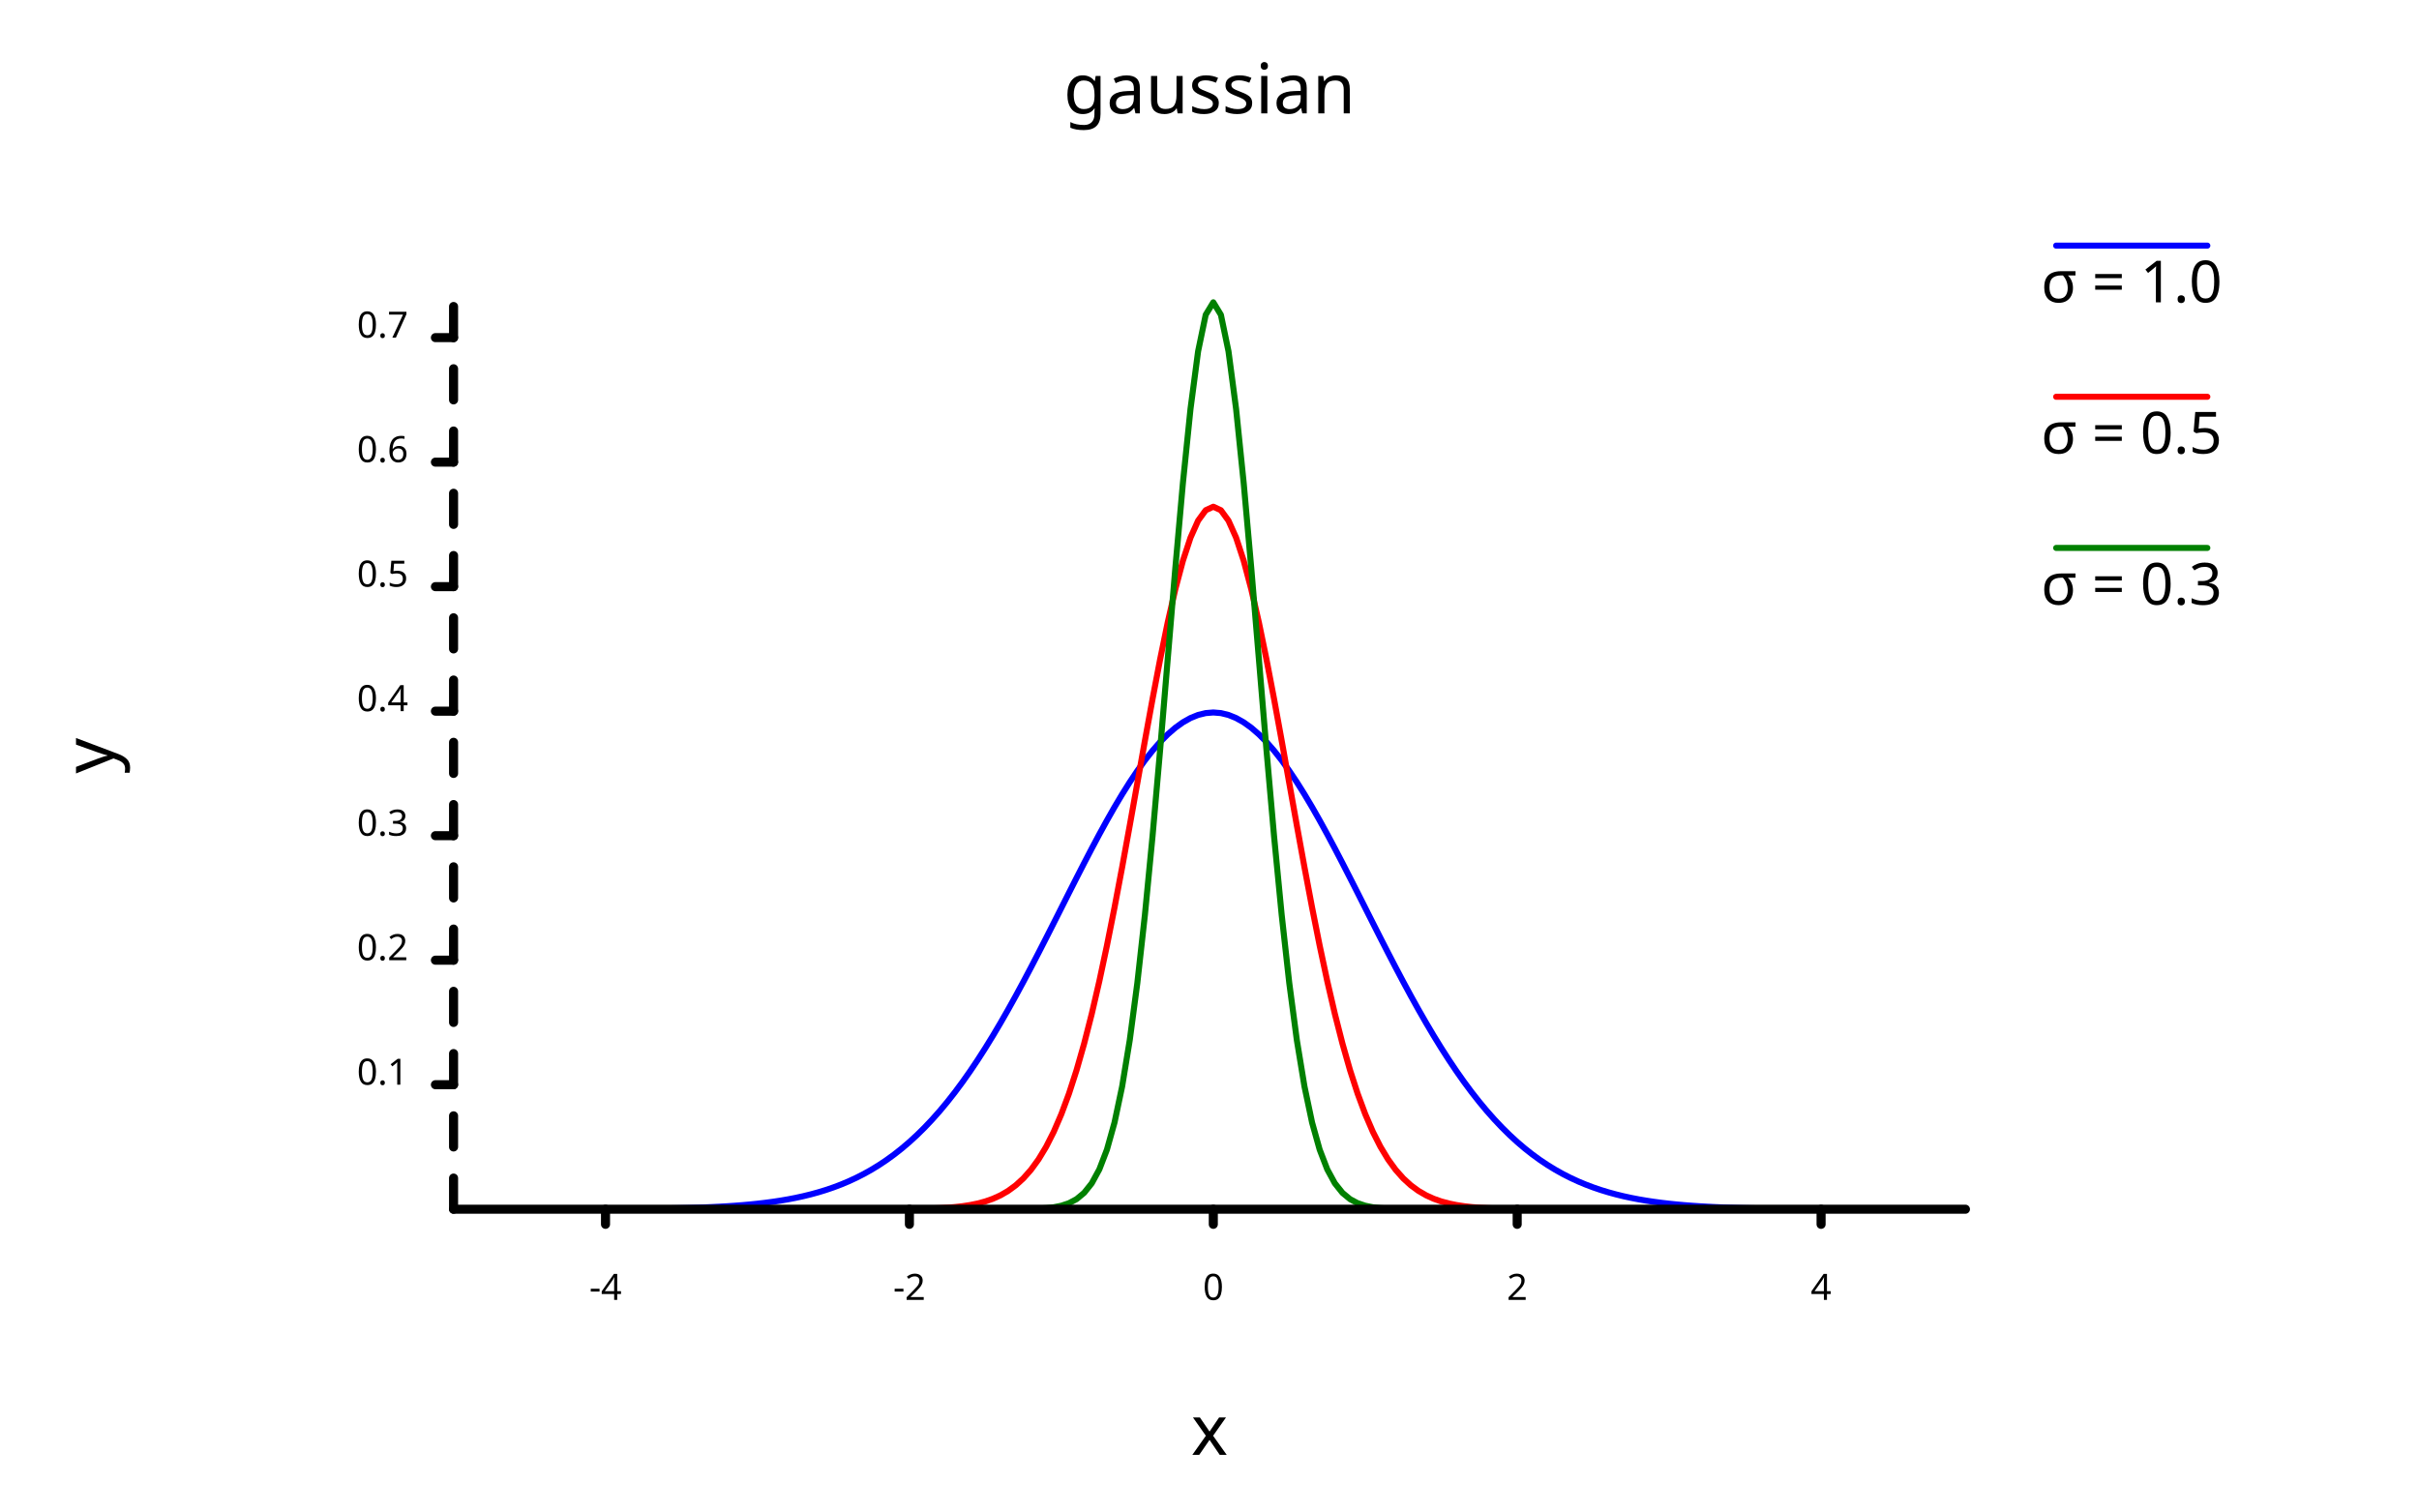
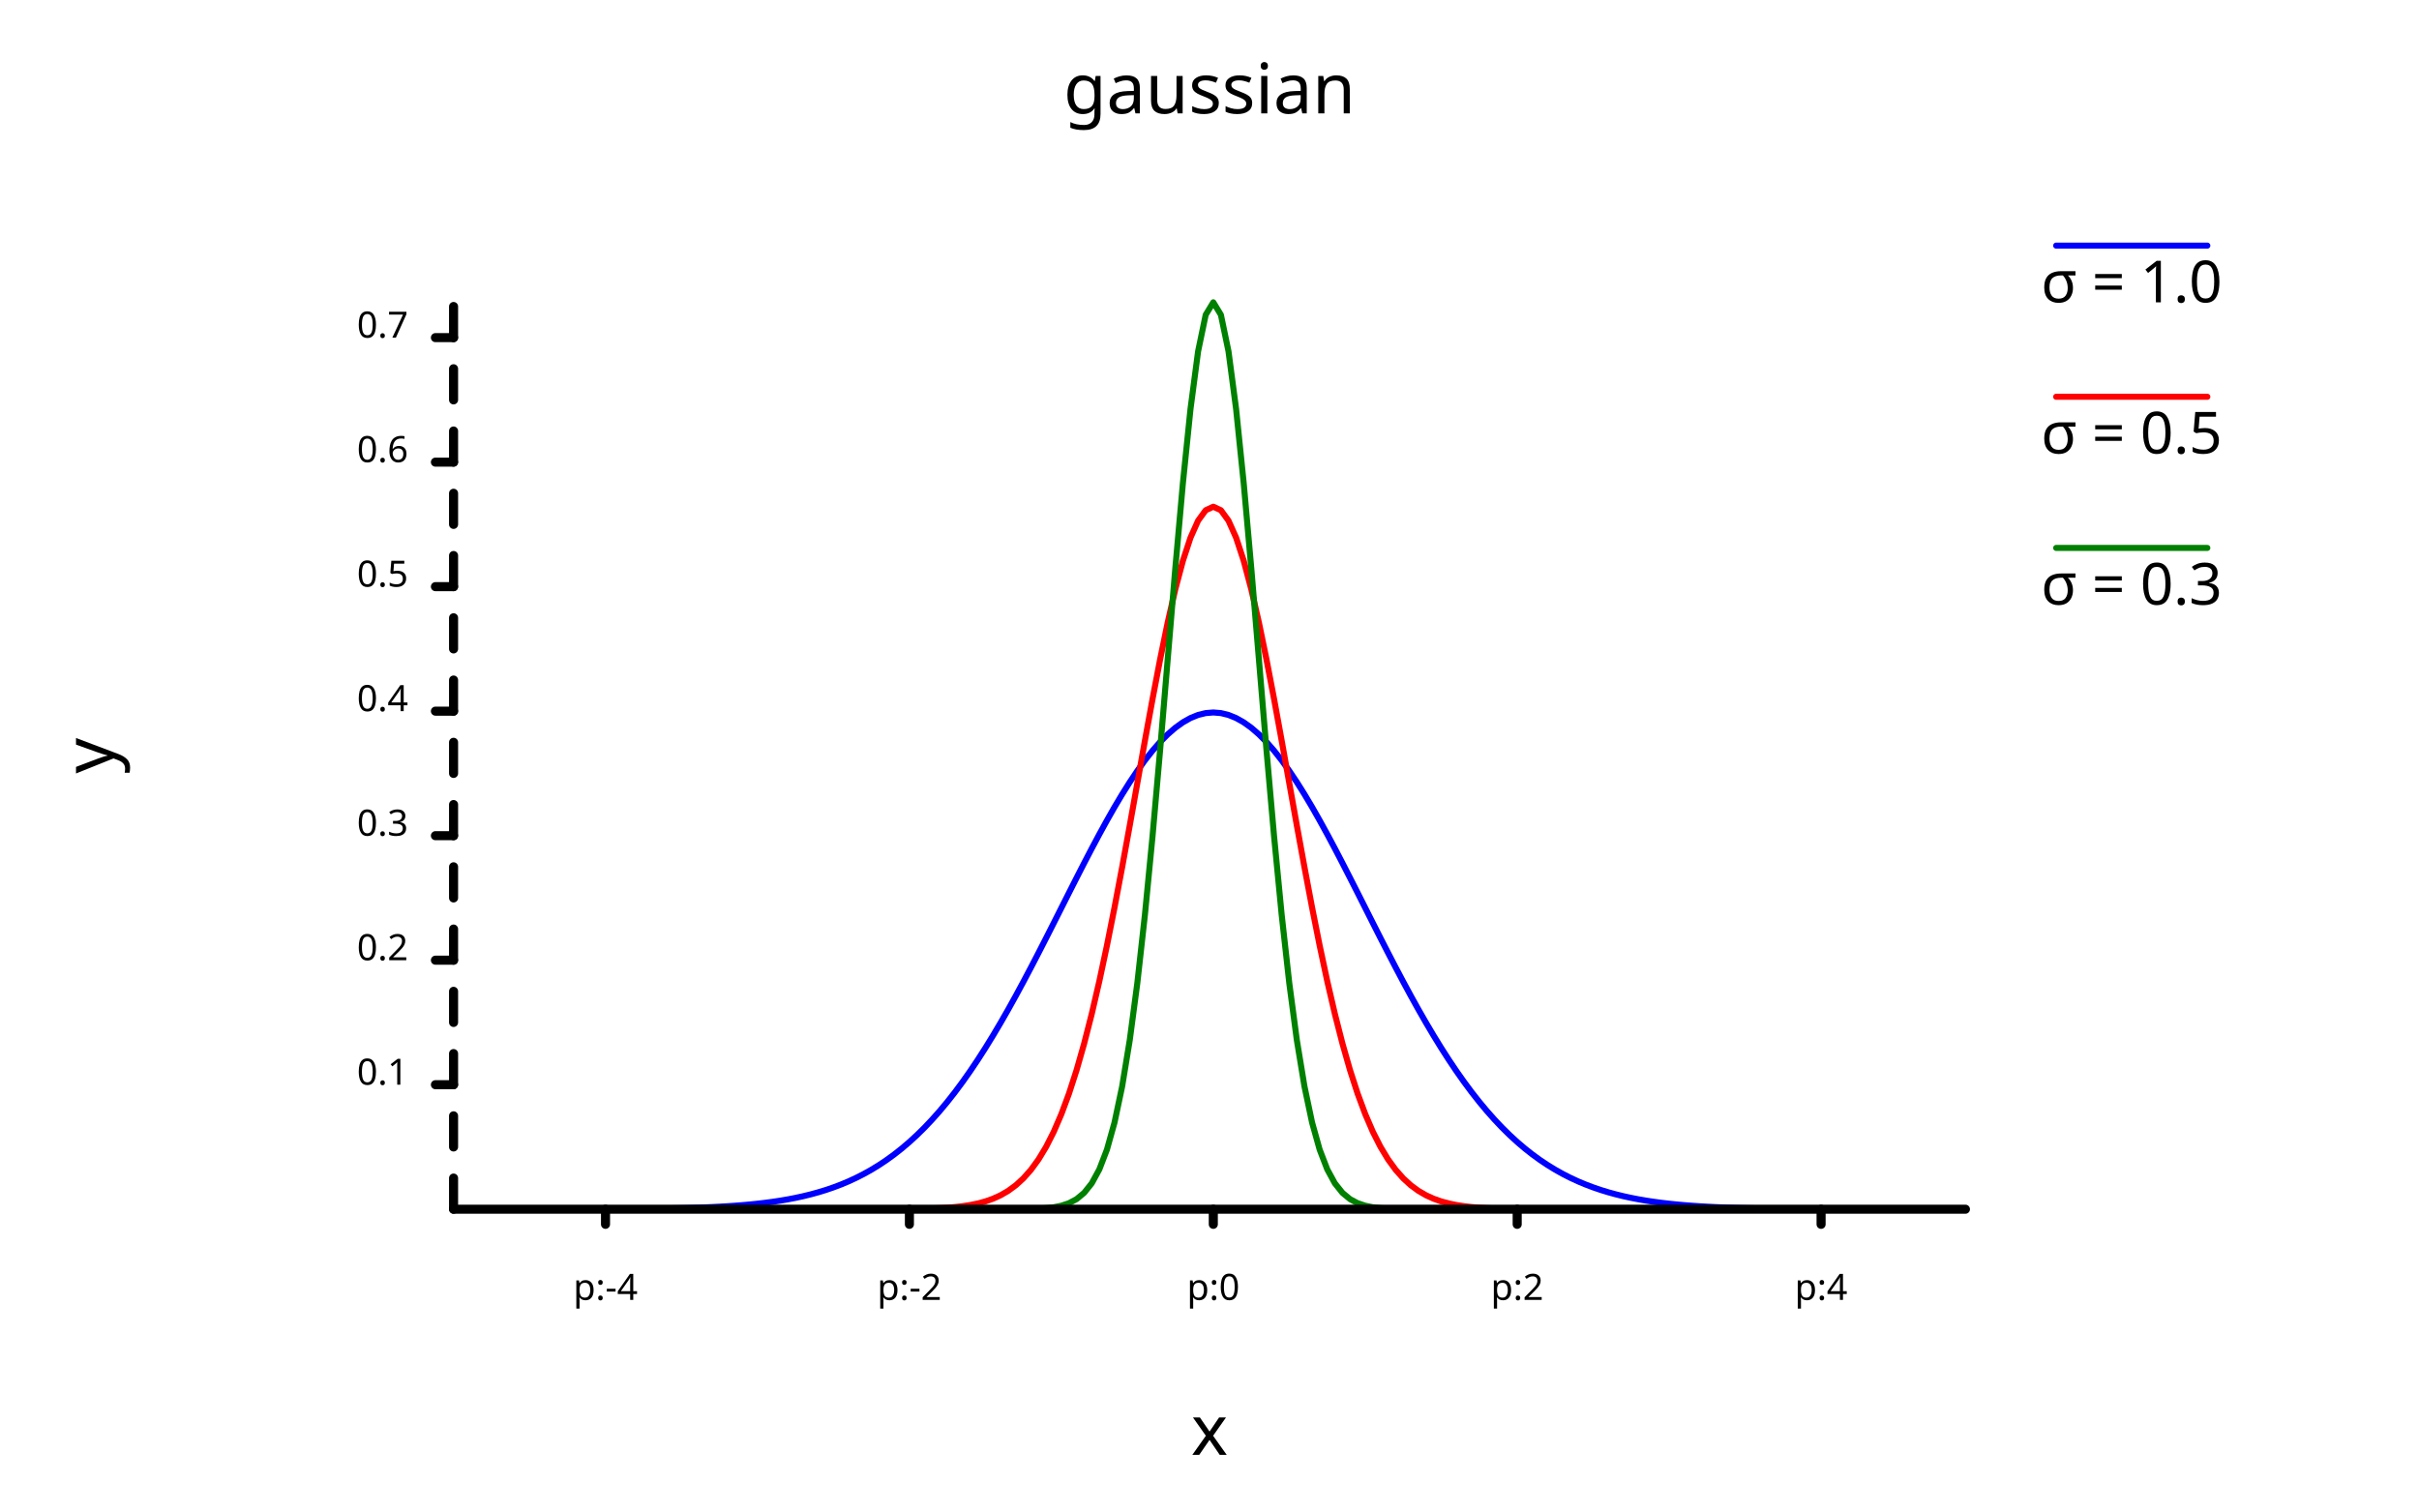
<svg xmlns="http://www.w3.org/2000/svg" class="poloto" width="800" height="500" viewBox="0 0 800 500">
  <style>.poloto { stroke-linecap:round; stroke-linejoin:round; font-family: 'Tahoma', sans-serif; background-color: AliceBlue;} .poloto_scatter{stroke-width:7} .poloto_line{stroke-width:2} .poloto_text{fill: black;} .poloto_axis_lines{stroke: black;stroke-width:3;fill:none;stroke-dasharray:none} .poloto0stroke{stroke:  blue;} .poloto1stroke{stroke:  red;} .poloto2stroke{stroke:  green;} .poloto3stroke{stroke:  gold;} .poloto4stroke{stroke:  aqua;} .poloto5stroke{stroke:  lime;} .poloto6stroke{stroke:  orange;} .poloto7stroke{stroke:  chocolate;} .poloto0fill{fill:blue;} .poloto1fill{fill:red;} .poloto2fill{fill:green;} .poloto3fill{fill:gold;} .poloto4fill{fill:aqua;} .poloto5fill{fill:lime;} .poloto6fill{fill:orange;} .poloto7fill{fill:chocolate;}</style>
  <text class="poloto_text poloto_legend_text" alignment-baseline="middle" text-anchor="start" font-size="large" x="675" y="100">σ = 1.0</text>
  <line class="poloto_line poloto_legend_icon poloto0stroke poloto0legend" stroke="black" x1="680" x2="730" y1="81.25" y2="81.25" />
  <path class="poloto_line poloto0stroke" fill="none" stroke="black" d=" M 150 399.999 L 152.513 399.999 L 155.025 399.999 L 157.538 399.999 L 160.05 399.998 L 162.563 399.998 L 165.075 399.997 L 167.588 399.997 L 170.101 399.996 L 172.613 399.995 L 175.126 399.993 L 177.638 399.992 L 180.151 399.99 L 182.663 399.987 L 185.176 399.984 L 187.688 399.98 L 190.201 399.976 L 192.714 399.97 L 195.226 399.963 L 197.739 399.955 L 200.251 399.945 L 202.764 399.933 L 205.276 399.918 L 207.789 399.901 L 210.302 399.88 L 212.814 399.855 L 215.327 399.825 L 217.839 399.79 L 220.352 399.748 L 222.864 399.699 L 225.377 399.641 L 227.889 399.572 L 230.402 399.492 L 232.915 399.399 L 235.427 399.291 L 237.94 399.164 L 240.452 399.018 L 242.965 398.849 L 245.477 398.654 L 247.99 398.431 L 250.503 398.175 L 253.015 397.882 L 255.528 397.548 L 258.04 397.169 L 260.553 396.74 L 263.065 396.255 L 265.578 395.708 L 268.09 395.094 L 270.603 394.405 L 273.116 393.637 L 275.628 392.78 L 278.141 391.829 L 280.653 390.776 L 283.166 389.613 L 285.678 388.333 L 288.191 386.927 L 290.704 385.389 L 293.216 383.71 L 295.729 381.884 L 298.241 379.903 L 300.754 377.762 L 303.266 375.454 L 305.779 372.974 L 308.291 370.318 L 310.804 367.482 L 313.317 364.464 L 315.829 361.263 L 318.342 357.879 L 320.854 354.314 L 323.367 350.571 L 325.879 346.654 L 328.392 342.571 L 330.905 338.33 L 333.417 333.941 L 335.93 329.417 L 338.442 324.77 L 340.955 320.018 L 343.467 315.179 L 345.98 310.271 L 348.492 305.316 L 351.005 300.337 L 353.518 295.358 L 356.03 290.405 L 358.543 285.503 L 361.055 280.682 L 363.568 275.967 L 366.08 271.389 L 368.593 266.974 L 371.106 262.751 L 373.618 258.748 L 376.131 254.991 L 378.643 251.506 L 381.156 248.317 L 383.668 245.446 L 386.181 242.914 L 388.693 240.739 L 391.206 238.937 L 393.719 237.521 L 396.231 236.503 L 398.744 235.889 L 401.256 235.683 L 403.769 235.889 L 406.281 236.503 L 408.794 237.521 L 411.307 238.937 L 413.819 240.739 L 416.332 242.914 L 418.844 245.446 L 421.357 248.317 L 423.869 251.506 L 426.382 254.991 L 428.894 258.748 L 431.407 262.751 L 433.92 266.974 L 436.432 271.389 L 438.945 275.967 L 441.457 280.682 L 443.97 285.503 L 446.482 290.405 L 448.995 295.358 L 451.508 300.337 L 454.02 305.316 L 456.533 310.271 L 459.045 315.179 L 461.558 320.018 L 464.07 324.77 L 466.583 329.417 L 469.095 333.941 L 471.608 338.33 L 474.121 342.571 L 476.633 346.654 L 479.146 350.571 L 481.658 354.314 L 484.171 357.879 L 486.683 361.263 L 489.196 364.464 L 491.709 367.482 L 494.221 370.318 L 496.734 372.974 L 499.246 375.454 L 501.759 377.762 L 504.271 379.903 L 506.784 381.884 L 509.296 383.71 L 511.809 385.389 L 514.322 386.927 L 516.834 388.333 L 519.347 389.613 L 521.859 390.776 L 524.372 391.829 L 526.884 392.78 L 529.397 393.637 L 531.91 394.405 L 534.422 395.094 L 536.935 395.708 L 539.447 396.255 L 541.96 396.74 L 544.472 397.169 L 546.985 397.548 L 549.497 397.882 L 552.01 398.175 L 554.523 398.431 L 557.035 398.654 L 559.548 398.849 L 562.06 399.018 L 564.573 399.164 L 567.085 399.291 L 569.598 399.399 L 572.111 399.492 L 574.623 399.572 L 577.136 399.641 L 579.648 399.699 L 582.161 399.748 L 584.673 399.79 L 587.186 399.825 L 589.698 399.855 L 592.211 399.88 L 594.724 399.901 L 597.236 399.918 L 599.749 399.933 L 602.261 399.945 L 604.774 399.955 L 607.286 399.963 L 609.799 399.97 L 612.312 399.976 L 614.824 399.98 L 617.337 399.984 L 619.849 399.987 L 622.362 399.99 L 624.874 399.992 L 627.387 399.993 L 629.899 399.995 L 632.412 399.996 L 634.925 399.997 L 637.437 399.997 L 639.95 399.998 L 642.462 399.998 L 644.975 399.999 L 647.487 399.999 L 650 399.999" />
  <text class="poloto_text poloto_legend_text" alignment-baseline="middle" text-anchor="start" font-size="large" x="675" y="150">σ = 0.5</text>
  <line class="poloto_line poloto_legend_icon poloto1stroke poloto1legend" stroke="black" x1="680" x2="730" y1="131.25" y2="131.25" />
  <path class="poloto_line poloto1stroke" fill="none" stroke="black" d=" M 150 400 L 152.513 400 L 155.025 400 L 157.538 400 L 160.05 400 L 162.563 400 L 165.075 400 L 167.588 400 L 170.101 400 L 172.613 400 L 175.126 400 L 177.638 400 L 180.151 400 L 182.663 400 L 185.176 400 L 187.688 400 L 190.201 400 L 192.714 400 L 195.226 400 L 197.739 400 L 200.251 400 L 202.764 400 L 205.276 400 L 207.789 400 L 210.302 400 L 212.814 400 L 215.327 400 L 217.839 400 L 220.352 400 L 222.864 400 L 225.377 400 L 227.889 400 L 230.402 400 L 232.915 400 L 235.427 400 L 237.94 400 L 240.452 400 L 242.965 400 L 245.477 400 L 247.99 400 L 250.503 400 L 253.015 400 L 255.528 400 L 258.04 400 L 260.553 400 L 263.065 400 L 265.578 400 L 268.09 400 L 270.603 400 L 273.116 399.999 L 275.628 399.999 L 278.141 399.999 L 280.653 399.998 L 283.166 399.996 L 285.678 399.994 L 288.191 399.991 L 290.704 399.985 L 293.216 399.978 L 295.729 399.966 L 298.241 399.948 L 300.754 399.922 L 303.266 399.884 L 305.779 399.83 L 308.291 399.753 L 310.804 399.644 L 313.317 399.492 L 315.829 399.282 L 318.342 398.997 L 320.854 398.611 L 323.367 398.097 L 325.879 397.419 L 328.392 396.533 L 330.905 395.389 L 333.417 393.93 L 335.93 392.088 L 338.442 389.79 L 340.955 386.955 L 343.467 383.5 L 345.98 379.336 L 348.492 374.38 L 351.005 368.551 L 353.518 361.78 L 356.03 354.012 L 358.543 345.218 L 361.055 335.39 L 363.568 324.558 L 366.08 312.786 L 368.593 300.18 L 371.106 286.889 L 373.618 273.104 L 376.131 259.055 L 378.643 245.009 L 381.156 231.258 L 383.668 218.116 L 386.181 205.901 L 388.693 194.926 L 391.206 185.487 L 393.719 177.846 L 396.231 172.222 L 398.744 168.78 L 401.256 167.621 L 403.769 168.78 L 406.281 172.222 L 408.794 177.846 L 411.307 185.487 L 413.819 194.926 L 416.332 205.901 L 418.844 218.116 L 421.357 231.258 L 423.869 245.009 L 426.382 259.055 L 428.894 273.104 L 431.407 286.889 L 433.92 300.18 L 436.432 312.786 L 438.945 324.558 L 441.457 335.39 L 443.97 345.218 L 446.482 354.012 L 448.995 361.78 L 451.508 368.551 L 454.02 374.38 L 456.533 379.336 L 459.045 383.5 L 461.558 386.955 L 464.07 389.79 L 466.583 392.088 L 469.095 393.93 L 471.608 395.389 L 474.121 396.533 L 476.633 397.419 L 479.146 398.097 L 481.658 398.611 L 484.171 398.997 L 486.683 399.282 L 489.196 399.492 L 491.709 399.644 L 494.221 399.753 L 496.734 399.83 L 499.246 399.884 L 501.759 399.922 L 504.271 399.948 L 506.784 399.966 L 509.296 399.978 L 511.809 399.985 L 514.322 399.991 L 516.834 399.994 L 519.347 399.996 L 521.859 399.998 L 524.372 399.999 L 526.884 399.999 L 529.397 399.999 L 531.91 400 L 534.422 400 L 536.935 400 L 539.447 400 L 541.96 400 L 544.472 400 L 546.985 400 L 549.497 400 L 552.01 400 L 554.523 400 L 557.035 400 L 559.548 400 L 562.06 400 L 564.573 400 L 567.085 400 L 569.598 400 L 572.111 400 L 574.623 400 L 577.136 400 L 579.648 400 L 582.161 400 L 584.673 400 L 587.186 400 L 589.698 400 L 592.211 400 L 594.724 400 L 597.236 400 L 599.749 400 L 602.261 400 L 604.774 400 L 607.286 400 L 609.799 400 L 612.312 400 L 614.824 400 L 617.337 400 L 619.849 400 L 622.362 400 L 624.874 400 L 627.387 400 L 629.899 400 L 632.412 400 L 634.925 400 L 637.437 400 L 639.95 400 L 642.462 400 L 644.975 400 L 647.487 400 L 650 400" />
  <text class="poloto_text poloto_legend_text" alignment-baseline="middle" text-anchor="start" font-size="large" x="675" y="200">σ = 0.3</text>
  <line class="poloto_line poloto_legend_icon poloto2stroke poloto2legend" stroke="black" x1="680" x2="730" y1="181.25" y2="181.25" />
  <path class="poloto_line poloto2stroke" fill="none" stroke="black" d=" M 150 400 L 152.513 400 L 155.025 400 L 157.538 400 L 160.05 400 L 162.563 400 L 165.075 400 L 167.588 400 L 170.101 400 L 172.613 400 L 175.126 400 L 177.638 400 L 180.151 400 L 182.663 400 L 185.176 400 L 187.688 400 L 190.201 400 L 192.714 400 L 195.226 400 L 197.739 400 L 200.251 400 L 202.764 400 L 205.276 400 L 207.789 400 L 210.302 400 L 212.814 400 L 215.327 400 L 217.839 400 L 220.352 400 L 222.864 400 L 225.377 400 L 227.889 400 L 230.402 400 L 232.915 400 L 235.427 400 L 237.94 400 L 240.452 400 L 242.965 400 L 245.477 400 L 247.99 400 L 250.503 400 L 253.015 400 L 255.528 400 L 258.04 400 L 260.553 400 L 263.065 400 L 265.578 400 L 268.09 400 L 270.603 400 L 273.116 400 L 275.628 400 L 278.141 400 L 280.653 400 L 283.166 400 L 285.678 400 L 288.191 400 L 290.704 400 L 293.216 400 L 295.729 400 L 298.241 400 L 300.754 400 L 303.266 400 L 305.779 400 L 308.291 400 L 310.804 400 L 313.317 400 L 315.829 400 L 318.342 400 L 320.854 400 L 323.367 400 L 325.879 399.999 L 328.392 399.997 L 330.905 399.994 L 333.417 399.988 L 335.93 399.975 L 338.442 399.949 L 340.955 399.899 L 343.467 399.807 L 345.98 399.639 L 348.492 399.344 L 351.005 398.84 L 353.518 398.006 L 356.03 396.667 L 358.543 394.581 L 361.055 391.43 L 363.568 386.819 L 366.08 380.281 L 368.593 371.31 L 371.106 359.399 L 373.618 344.119 L 376.131 325.194 L 378.643 302.604 L 381.156 276.666 L 383.668 248.099 L 386.181 218.041 L 388.693 188.006 L 391.206 159.779 L 393.719 135.251 L 396.231 116.212 L 398.744 104.138 L 401.256 100 L 403.769 104.138 L 406.281 116.212 L 408.794 135.251 L 411.307 159.779 L 413.819 188.006 L 416.332 218.041 L 418.844 248.099 L 421.357 276.666 L 423.869 302.604 L 426.382 325.194 L 428.894 344.119 L 431.407 359.399 L 433.92 371.31 L 436.432 380.281 L 438.945 386.819 L 441.457 391.43 L 443.97 394.581 L 446.482 396.667 L 448.995 398.006 L 451.508 398.84 L 454.02 399.344 L 456.533 399.639 L 459.045 399.807 L 461.558 399.899 L 464.07 399.949 L 466.583 399.975 L 469.095 399.988 L 471.608 399.994 L 474.121 399.997 L 476.633 399.999 L 479.146 400 L 481.658 400 L 484.171 400 L 486.683 400 L 489.196 400 L 491.709 400 L 494.221 400 L 496.734 400 L 499.246 400 L 501.759 400 L 504.271 400 L 506.784 400 L 509.296 400 L 511.809 400 L 514.322 400 L 516.834 400 L 519.347 400 L 521.859 400 L 524.372 400 L 526.884 400 L 529.397 400 L 531.91 400 L 534.422 400 L 536.935 400 L 539.447 400 L 541.96 400 L 544.472 400 L 546.985 400 L 549.497 400 L 552.01 400 L 554.523 400 L 557.035 400 L 559.548 400 L 562.06 400 L 564.573 400 L 567.085 400 L 569.598 400 L 572.111 400 L 574.623 400 L 577.136 400 L 579.648 400 L 582.161 400 L 584.673 400 L 587.186 400 L 589.698 400 L 592.211 400 L 594.724 400 L 597.236 400 L 599.749 400 L 602.261 400 L 604.774 400 L 607.286 400 L 609.799 400 L 612.312 400 L 614.824 400 L 617.337 400 L 619.849 400 L 622.362 400 L 624.874 400 L 627.387 400 L 629.899 400 L 632.412 400 L 634.925 400 L 637.437 400 L 639.95 400 L 642.462 400 L 644.975 400 L 647.487 400 L 650 400" />
  <text class="poloto_labels poloto_text poloto_title" alignment-baseline="start" text-anchor="middle" font-size="x-large" x="400" y="37.5"> gaussian</text>
  <text class="poloto_labels poloto_text poloto_xname" alignment-baseline="start" text-anchor="middle" font-size="x-large" x="400" y="481.25"> x</text>
  <text class="poloto_labels poloto_text poloto_yname" alignment-baseline="start" text-anchor="middle" font-size="x-large" transform="rotate(-90,37.5,250)" x="37.5" y="250"> y</text>
  <line class="poloto_axis_lines" stroke="black" x1="200.251" x2="200.251" y1="400" y2="405" />
-   <text class="poloto_tick_labels poloto_text" alignment-baseline="start" text-anchor="middle" x="200.251" y="430">-4</text>
+   <text class="poloto_tick_labels poloto_text" alignment-baseline="start" text-anchor="middle" x="200.251" y="430">p:-4</text>
  <line class="poloto_axis_lines" stroke="black" x1="300.754" x2="300.754" y1="400" y2="405" />
-   <text class="poloto_tick_labels poloto_text" alignment-baseline="start" text-anchor="middle" x="300.754" y="430">-2</text>
+   <text class="poloto_tick_labels poloto_text" alignment-baseline="start" text-anchor="middle" x="300.754" y="430">p:-2</text>
  <line class="poloto_axis_lines" stroke="black" x1="401.256" x2="401.256" y1="400" y2="405" />
-   <text class="poloto_tick_labels poloto_text" alignment-baseline="start" text-anchor="middle" x="401.256" y="430">0</text>
+   <text class="poloto_tick_labels poloto_text" alignment-baseline="start" text-anchor="middle" x="401.256" y="430">p:0</text>
  <line class="poloto_axis_lines" stroke="black" x1="501.759" x2="501.759" y1="400" y2="405" />
-   <text class="poloto_tick_labels poloto_text" alignment-baseline="start" text-anchor="middle" x="501.759" y="430">2</text>
+   <text class="poloto_tick_labels poloto_text" alignment-baseline="start" text-anchor="middle" x="501.759" y="430">p:2</text>
  <line class="poloto_axis_lines" stroke="black" x1="602.261" x2="602.261" y1="400" y2="405" />
-   <text class="poloto_tick_labels poloto_text" alignment-baseline="start" text-anchor="middle" x="602.261" y="430">4</text>
+   <text class="poloto_tick_labels poloto_text" alignment-baseline="start" text-anchor="middle" x="602.261" y="430">p:4</text>
  <line class="poloto_axis_lines" stroke="black" x1="150" x2="144" y1="358.812" y2="358.812" />
  <text class="poloto_tick_labels poloto_text" alignment-baseline="middle" text-anchor="end" x="135" y="358.812">0.1</text>
  <line class="poloto_axis_lines" stroke="black" x1="150" x2="144" y1="317.624" y2="317.624" />
  <text class="poloto_tick_labels poloto_text" alignment-baseline="middle" text-anchor="end" x="135" y="317.624">0.2</text>
  <line class="poloto_axis_lines" stroke="black" x1="150" x2="144" y1="276.436" y2="276.436" />
  <text class="poloto_tick_labels poloto_text" alignment-baseline="middle" text-anchor="end" x="135" y="276.436">0.3</text>
  <line class="poloto_axis_lines" stroke="black" x1="150" x2="144" y1="235.248" y2="235.248" />
  <text class="poloto_tick_labels poloto_text" alignment-baseline="middle" text-anchor="end" x="135" y="235.248">0.4</text>
  <line class="poloto_axis_lines" stroke="black" x1="150" x2="144" y1="194.059" y2="194.059" />
  <text class="poloto_tick_labels poloto_text" alignment-baseline="middle" text-anchor="end" x="135" y="194.059">0.5</text>
  <line class="poloto_axis_lines" stroke="black" x1="150" x2="144" y1="152.871" y2="152.871" />
  <text class="poloto_tick_labels poloto_text" alignment-baseline="middle" text-anchor="end" x="135" y="152.871">0.6</text>
  <line class="poloto_axis_lines" stroke="black" x1="150" x2="144" y1="111.683" y2="111.683" />
  <text class="poloto_tick_labels poloto_text" alignment-baseline="middle" text-anchor="end" x="135" y="111.683">0.7</text>
  <path stroke="black" fill="none" class="poloto_axis_lines" d=" M 150 400 L 650 400" />
  <path stroke="black" fill="none" class="poloto_axis_lines" style="stroke-dasharray:10.297;stroke-dashoffset:-41.188;" d=" M 150 400 L 150 100" />
</svg>
